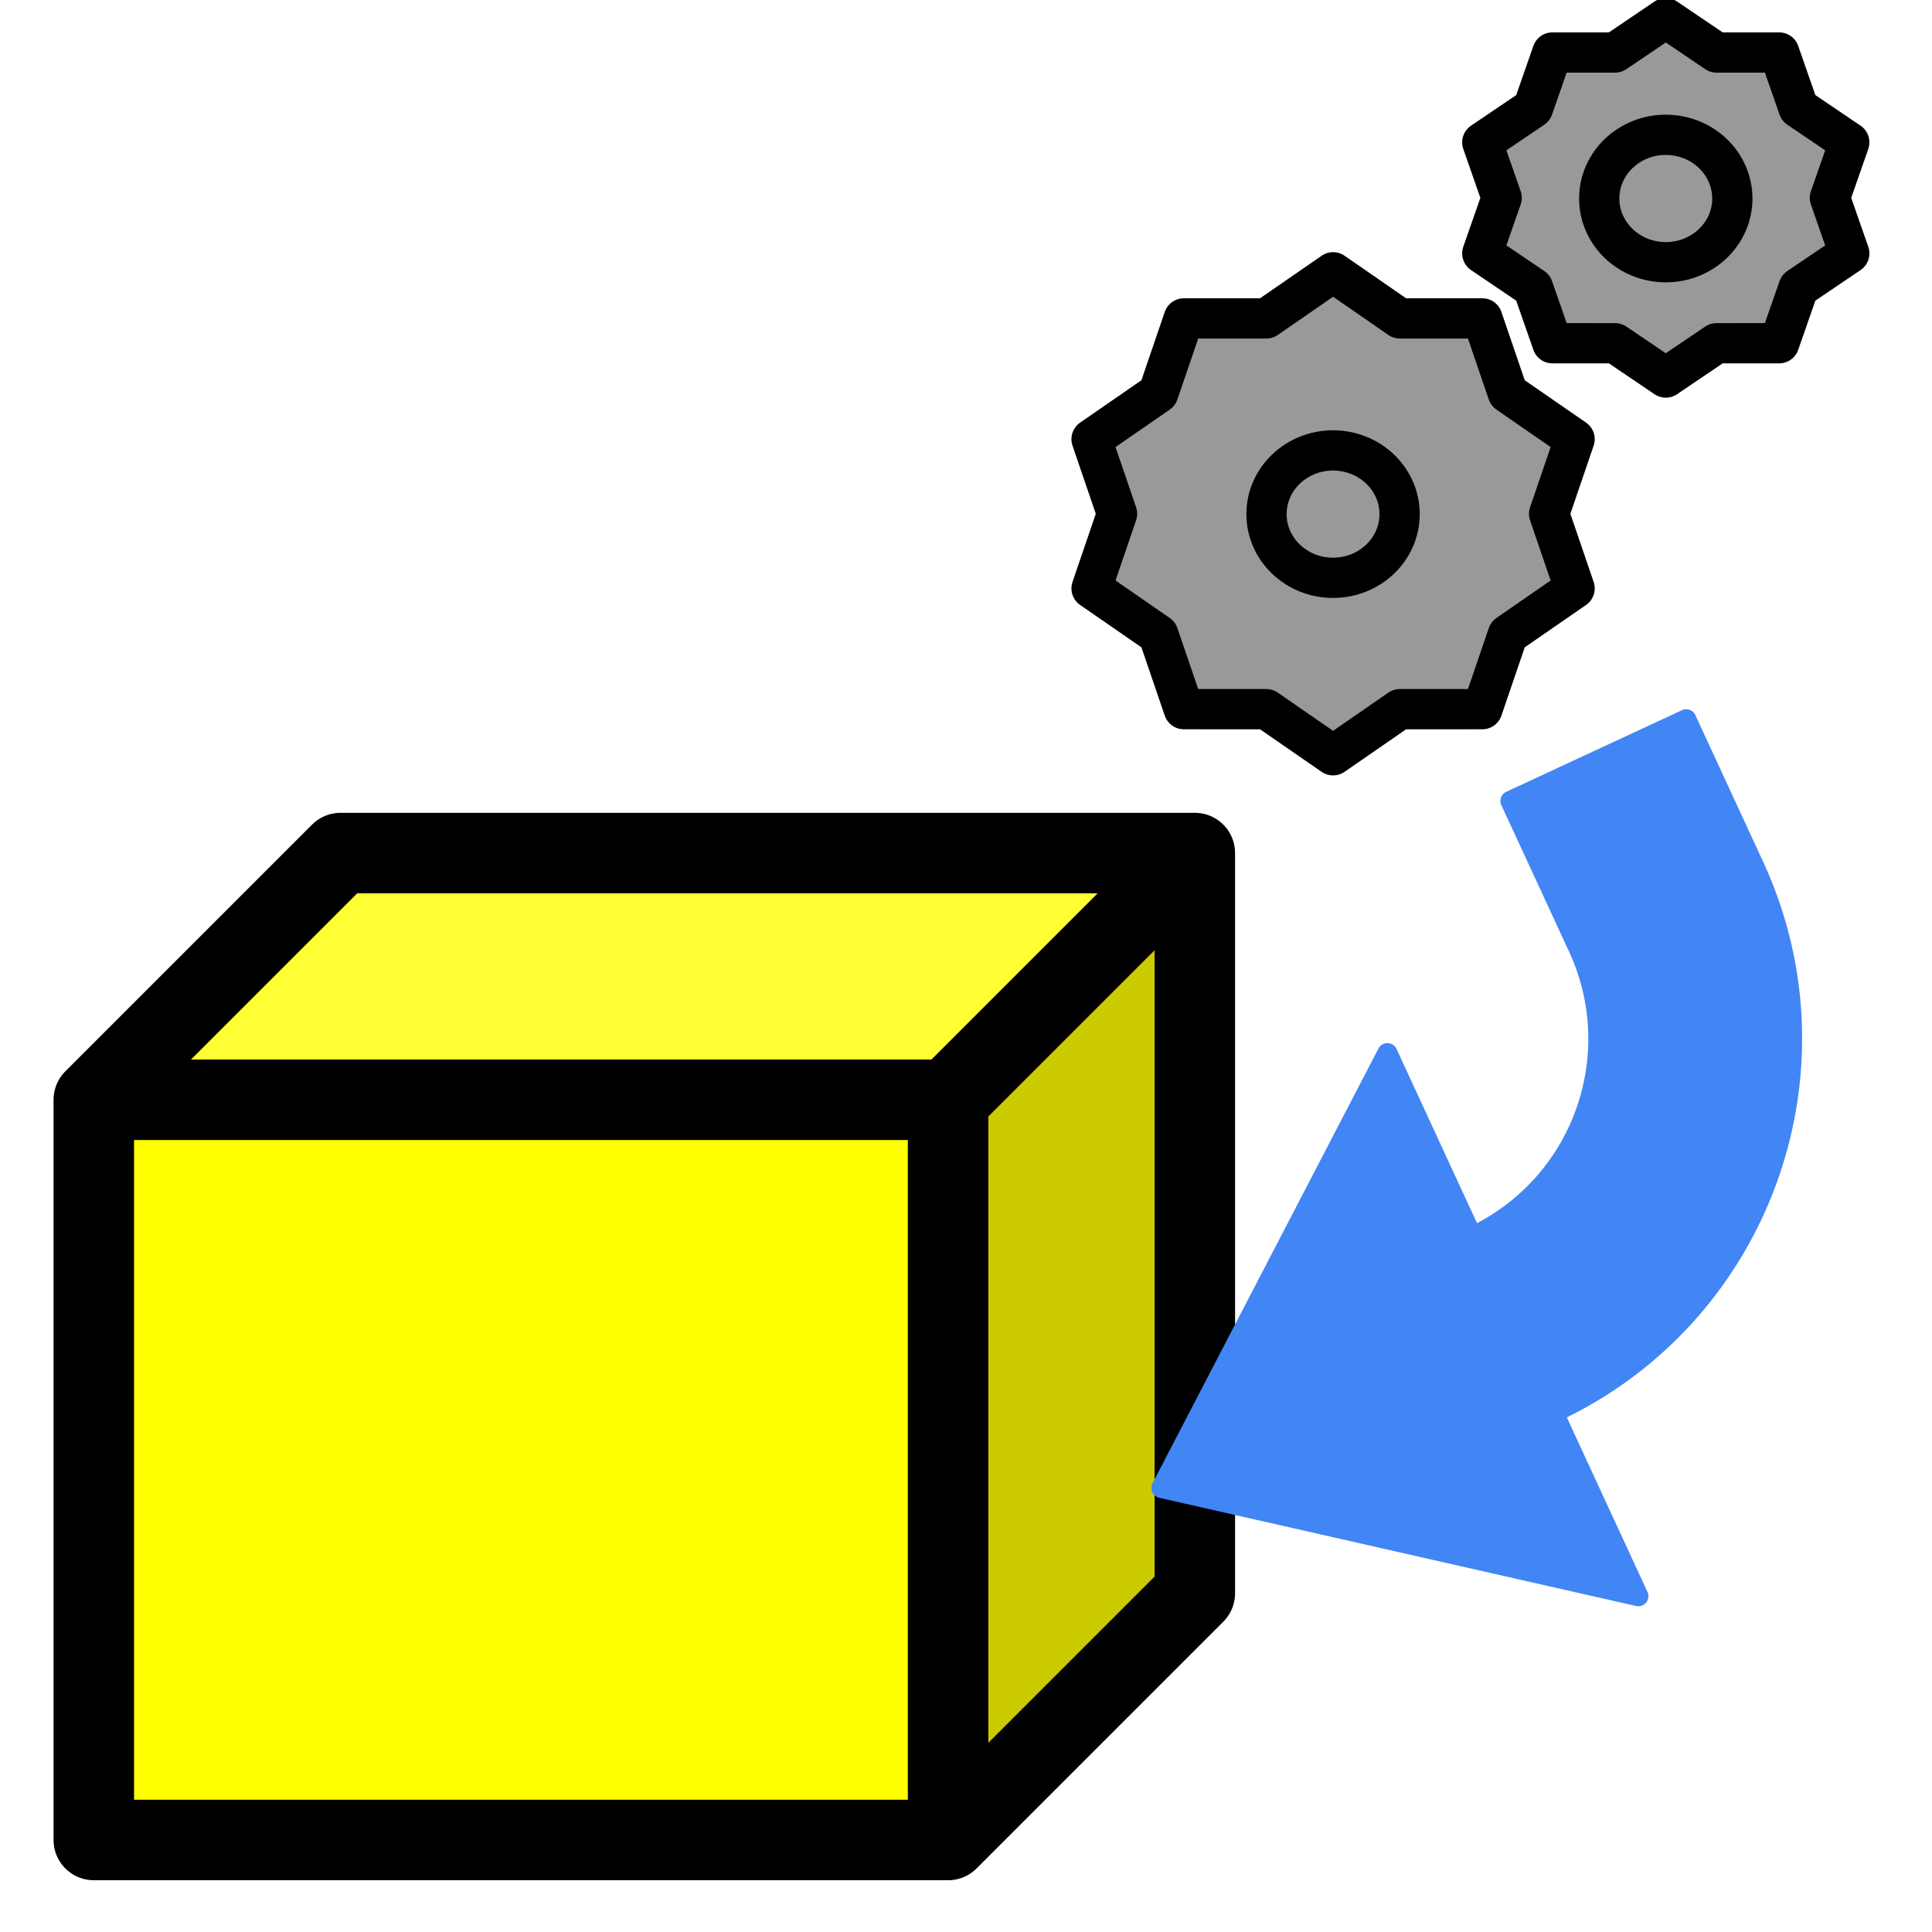
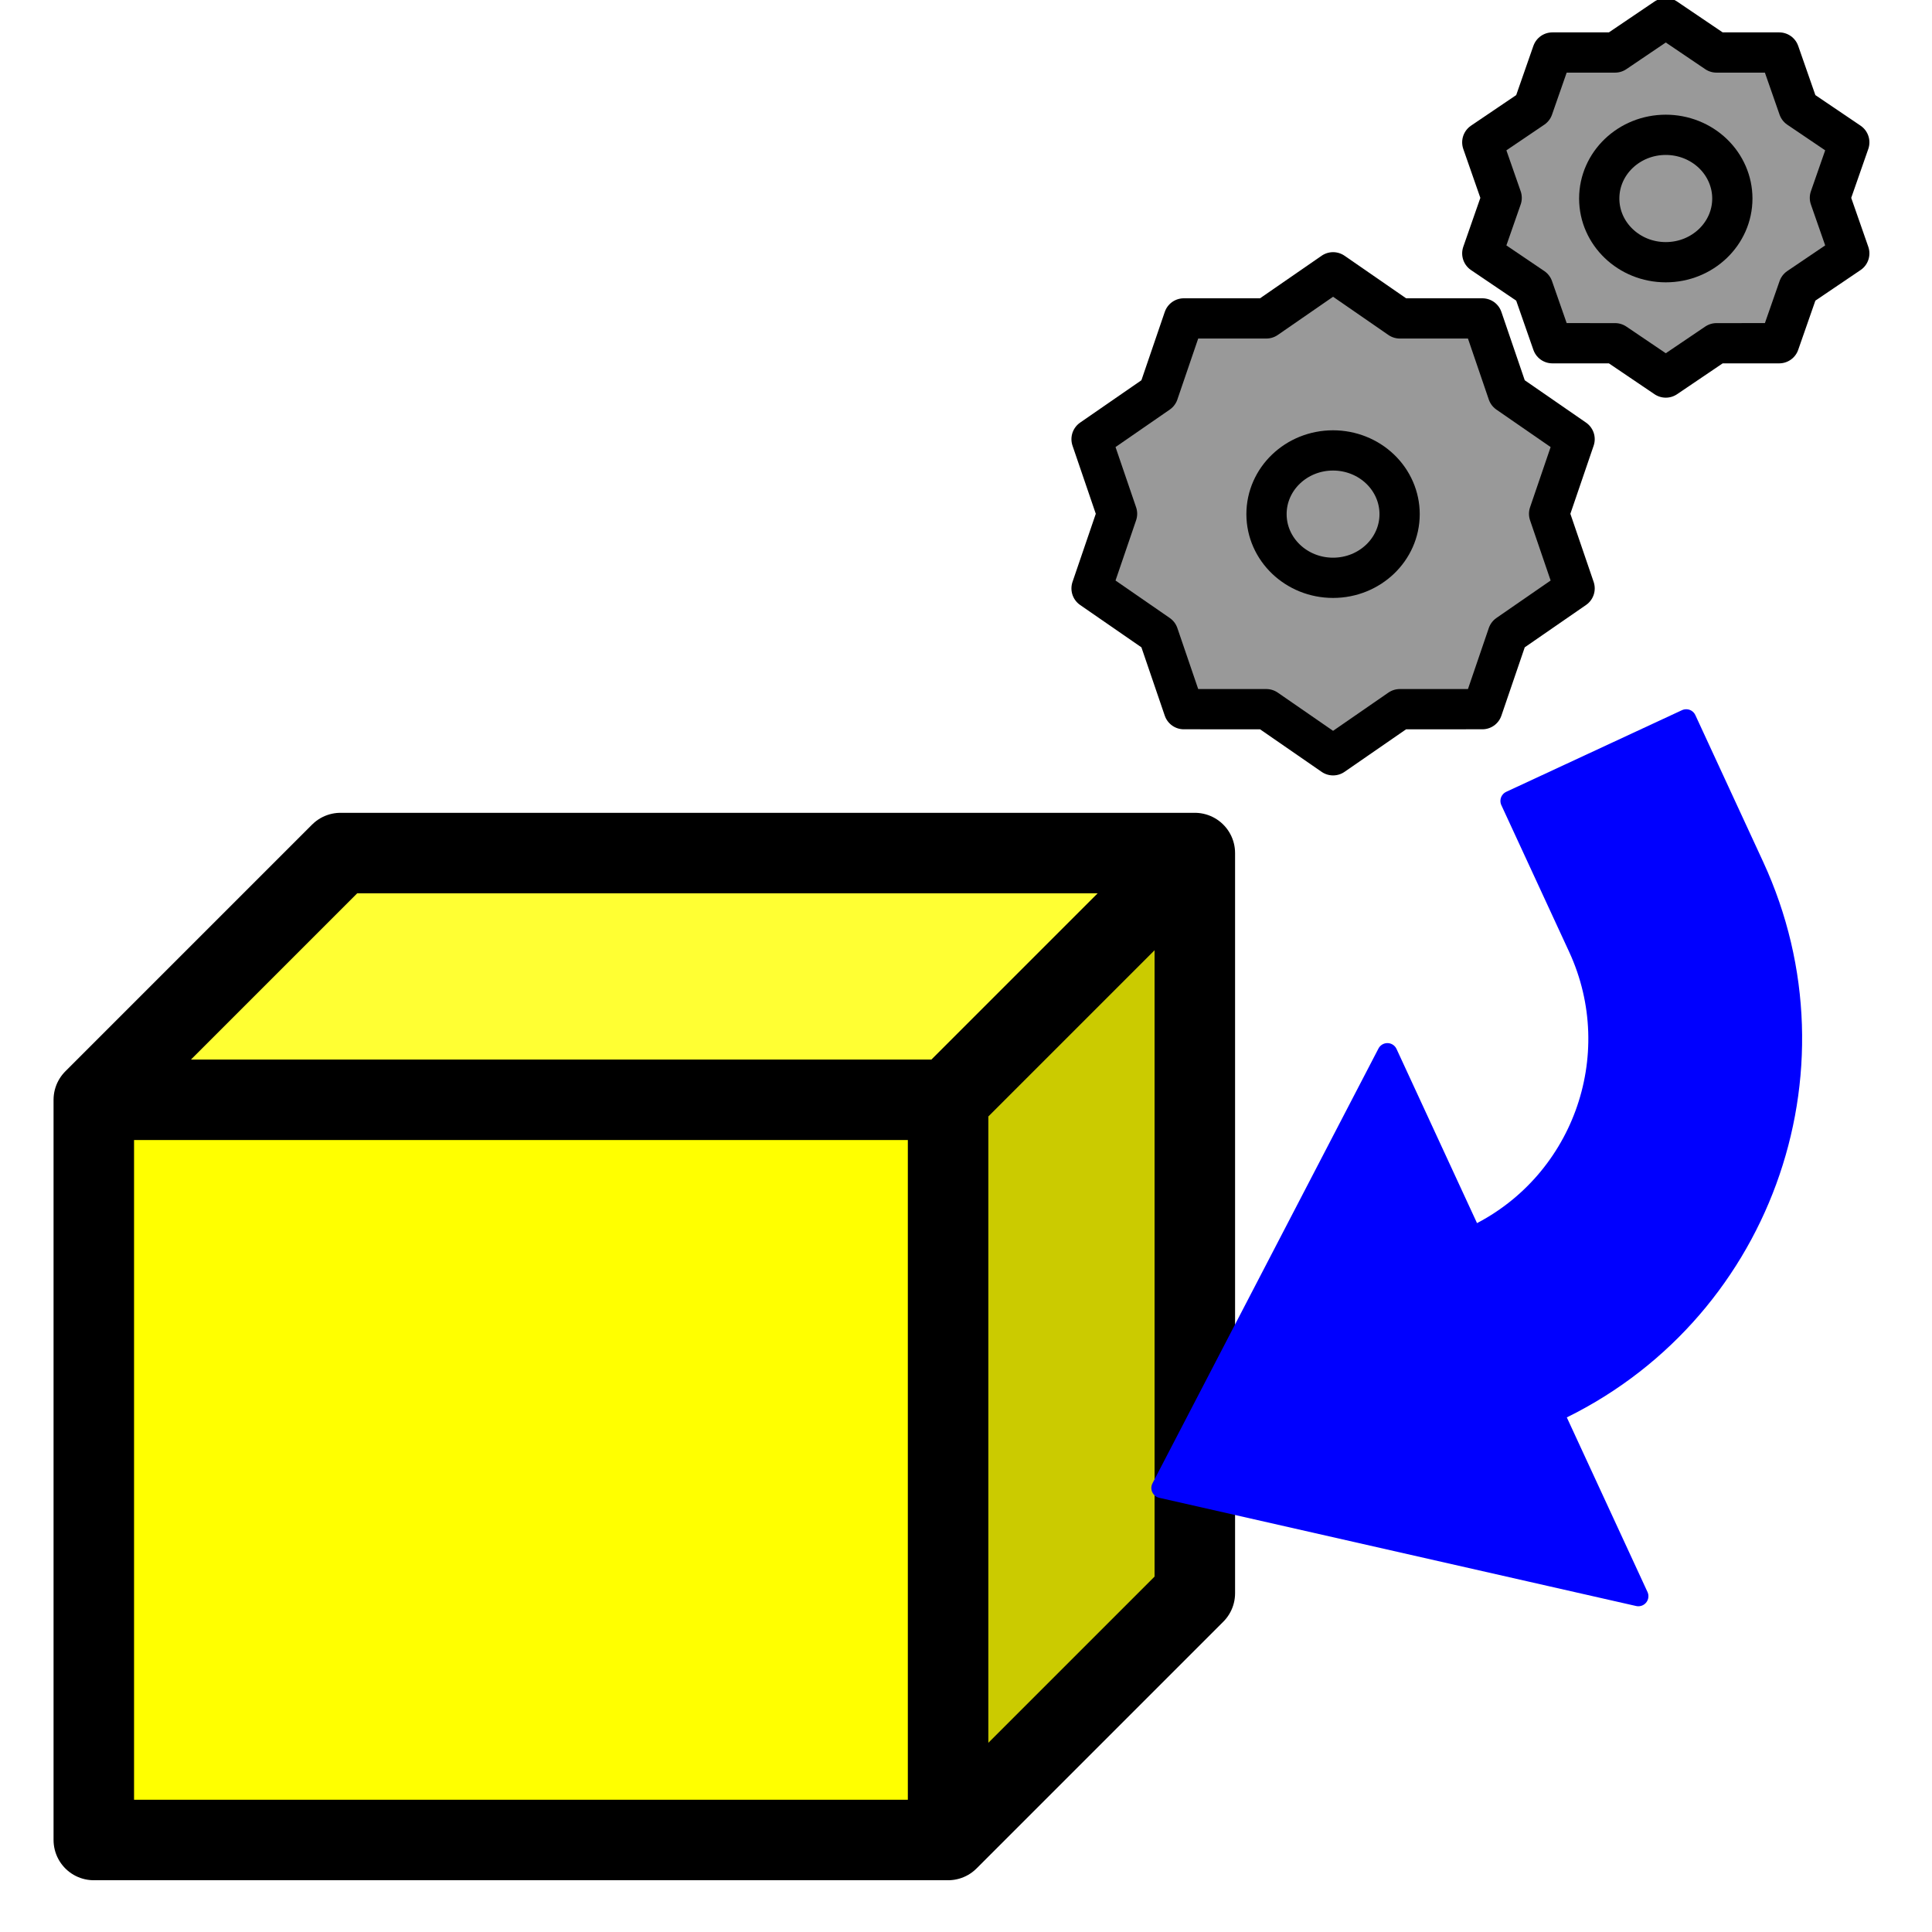
<svg xmlns="http://www.w3.org/2000/svg" xmlns:xlink="http://www.w3.org/1999/xlink" version="1.1" viewBox="0.0 0.0 96.0 96.0" fill="none" stroke="none" stroke-linecap="square" stroke-miterlimit="10">
  <clipPath id="p.0">
    <path d="m0 0l96.0 0l0 96.0l-96.0 0l0 -96.0z" clip-rule="nonzero" />
  </clipPath>
  <g clip-path="url(#p.0)">
    <path fill="#000000" fill-opacity="0.0" d="m0 0l96.0 0l0 96.0l-96.0 0z" fill-rule="evenodd" />
    <g mask="url(#mask-p.1)">
      <use xlink:href="#p.1" transform="matrix(1.0 0.0 0.0 -1.0 0.0 190.8556)" />
    </g>
    <defs>
      <mask id="mask-p.1" maskUnits="userSpaceOnUse" x="2.661" y="97.428" width="58.709" height="53.039">
        <linearGradient gradientUnits="userSpaceOnUse" id="gradient-p.1" x1="2.661" y1="97.428" x2="2.661" y2="107.505">
          <stop offset="0%" stop-color="#ffffff" stop-opacity="1.0" />
          <stop offset="100%" stop-color="#ffffff" stop-opacity="0.0" />
        </linearGradient>
        <rect fill="url(#gradient-p.1)" x="2.661" y="97.428" width="58.709" height="53.039" />
      </mask>
    </defs>
    <g id="p.1">
      <path fill="#ffff00" d="m4.661 54.648l42.449 0l0 36.78l-42.449 0z" fill-rule="evenodd" />
      <path fill="#cbcb00" d="m47.11 54.648l12.26 -12.26l0 36.78l-12.26 12.26z" fill-rule="evenodd" />
      <path fill="#ffff33" d="m4.661 54.648l12.26 -12.26l42.449 0l-12.26 12.26z" fill-rule="evenodd" />
      <path fill="#000000" fill-opacity="0.0" d="m4.661 54.648l12.26 -12.26l42.449 0l0 36.78l-12.26 12.26l-42.449 0zm0 0l42.449 0l12.26 -12.26m-12.26 12.26l0 36.78" fill-rule="evenodd" />
      <path stroke="#000000" stroke-width="4.0" stroke-linejoin="round" stroke-linecap="butt" d="m4.661 54.648l12.26 -12.26l42.449 0l0 36.78l-12.26 12.26l-42.449 0zm0 0l42.449 0l12.26 -12.26m-12.26 12.26l0 36.78" fill-rule="evenodd" />
    </g>
-     <path fill="#4285f4" d="m83.787 35.742l3.368 7.287l0 0c4.735 10.246 0.276 22.408 -9.961 27.164l0 0l4.215 9.121l-23.699 -5.378l11.229 -21.605l4.215 9.121l0 0l0 0c5.414 -2.515 7.773 -8.948 5.269 -14.367l-3.368 -7.287z" fill-rule="evenodd" />
-     <path stroke="#4285f4" stroke-width="1.0" stroke-linejoin="round" stroke-linecap="butt" d="m83.787 35.742l3.368 7.287l0 0c4.735 10.246 0.276 22.408 -9.961 27.164l0 0l4.215 9.121l-23.699 -5.378l11.229 -21.605l4.215 9.121l0 0l0 0c5.414 -2.515 7.773 -8.948 5.269 -14.367l-3.368 -7.287z" fill-rule="evenodd" />
+     <path fill="#0000ff" d="m83.787 35.742l3.368 7.287l0 0c4.735 10.246 0.276 22.408 -9.961 27.164l0 0l4.215 9.121l-23.699 -5.378l11.229 -21.605l4.215 9.121l0 0l0 0c5.414 -2.515 7.773 -8.948 5.269 -14.367l-3.368 -7.287z" fill-rule="evenodd" />
+     <path stroke="#0000ff" stroke-width="1.0" stroke-linejoin="round" stroke-linecap="butt" d="m83.787 35.742l3.368 7.287l0 0c4.735 10.246 0.276 22.408 -9.961 27.164l0 0l4.215 9.121l-23.699 -5.378l11.229 -21.605l4.215 9.121l0 0l0 0c5.414 -2.515 7.773 -8.948 5.269 -14.367l-3.368 -7.287z" fill-rule="evenodd" />
    <path fill="#999999" d="m54.239 21.822l3.317 -2.292l1.267 -3.708l4.1 -1.039505E-4l3.317 -2.292l3.317 2.292l4.1 1.039505E-4l1.267 3.708l3.317 2.292l-1.267 3.708l1.267 3.708l-3.317 2.292l-1.267 3.708l-4.1 1.0681152E-4l-3.317 2.292l-3.317 -2.292l-4.1 -1.0681152E-4l-1.267 -3.708l-3.317 -2.292l1.267 -3.708z" fill-rule="evenodd" />
    <path stroke="#000000" stroke-width="2.0" stroke-linejoin="round" stroke-linecap="butt" d="m54.239 21.822l3.317 -2.292l1.267 -3.708l4.1 -1.039505E-4l3.317 -2.292l3.317 2.292l4.1 1.039505E-4l1.267 3.708l3.317 2.292l-1.267 3.708l1.267 3.708l-3.317 2.292l-1.267 3.708l-4.1 1.0681152E-4l-3.317 2.292l-3.317 -2.292l-4.1 -1.0681152E-4l-1.267 -3.708l-3.317 -2.292l1.267 -3.708z" fill-rule="evenodd" />
    <path fill="#999999" d="m73.654 7.073l2.52 -1.705l0.963 -2.759l3.115 -7.772446E-5l2.52 -1.705l2.52 1.705l3.115 7.772446E-5l0.963 2.759l2.52 1.705l-0.963 2.759l0.963 2.759l-2.52 1.705l-0.963 2.759l-3.115 7.6293945E-5l-2.52 1.705l-2.52 -1.705l-3.115 -7.6293945E-5l-0.963 -2.759l-2.52 -1.705l0.963 -2.759z" fill-rule="evenodd" />
    <path stroke="#000000" stroke-width="2.0" stroke-linejoin="round" stroke-linecap="butt" d="m73.654 7.073l2.52 -1.705l0.963 -2.759l3.115 -7.772446E-5l2.52 -1.705l2.52 1.705l3.115 7.772446E-5l0.963 2.759l2.52 1.705l-0.963 2.759l0.963 2.759l-2.52 1.705l-0.963 2.759l-3.115 7.6293945E-5l-2.52 1.705l-2.52 -1.705l-3.115 -7.6293945E-5l-0.963 -2.759l-2.52 -1.705l0.963 -2.759z" fill-rule="evenodd" />
    <path fill="#000000" fill-opacity="0.0" d="m62.932 25.546l0 0c0 -1.748 1.481 -3.165 3.307 -3.165l0 0c0.877 0 1.718 0.333 2.338 0.927c0.62 0.594 0.969 1.399 0.969 2.238l0 0c0 1.748 -1.481 3.165 -3.307 3.165l0 0c-1.826 0 -3.307 -1.417 -3.307 -3.165z" fill-rule="evenodd" />
    <path stroke="#000000" stroke-width="2.0" stroke-linejoin="round" stroke-linecap="butt" d="m62.932 25.546l0 0c0 -1.748 1.481 -3.165 3.307 -3.165l0 0c0.877 0 1.718 0.333 2.338 0.927c0.62 0.594 0.969 1.399 0.969 2.238l0 0c0 1.748 -1.481 3.165 -3.307 3.165l0 0c-1.826 0 -3.307 -1.417 -3.307 -3.165z" fill-rule="evenodd" />
    <path fill="#000000" fill-opacity="0.0" d="m79.465 9.864l0 0c0 -1.748 1.481 -3.165 3.307 -3.165l0 0c0.877 0 1.718 0.333 2.338 0.927c0.62 0.594 0.969 1.399 0.969 2.238l0 0c0 1.748 -1.481 3.165 -3.307 3.165l0 0c-1.826 0 -3.307 -1.417 -3.307 -3.165z" fill-rule="evenodd" />
    <path stroke="#000000" stroke-width="2.0" stroke-linejoin="round" stroke-linecap="butt" d="m79.465 9.864l0 0c0 -1.748 1.481 -3.165 3.307 -3.165l0 0c0.877 0 1.718 0.333 2.338 0.927c0.62 0.594 0.969 1.399 0.969 2.238l0 0c0 1.748 -1.481 3.165 -3.307 3.165l0 0c-1.826 0 -3.307 -1.417 -3.307 -3.165z" fill-rule="evenodd" />
  </g>
</svg>
